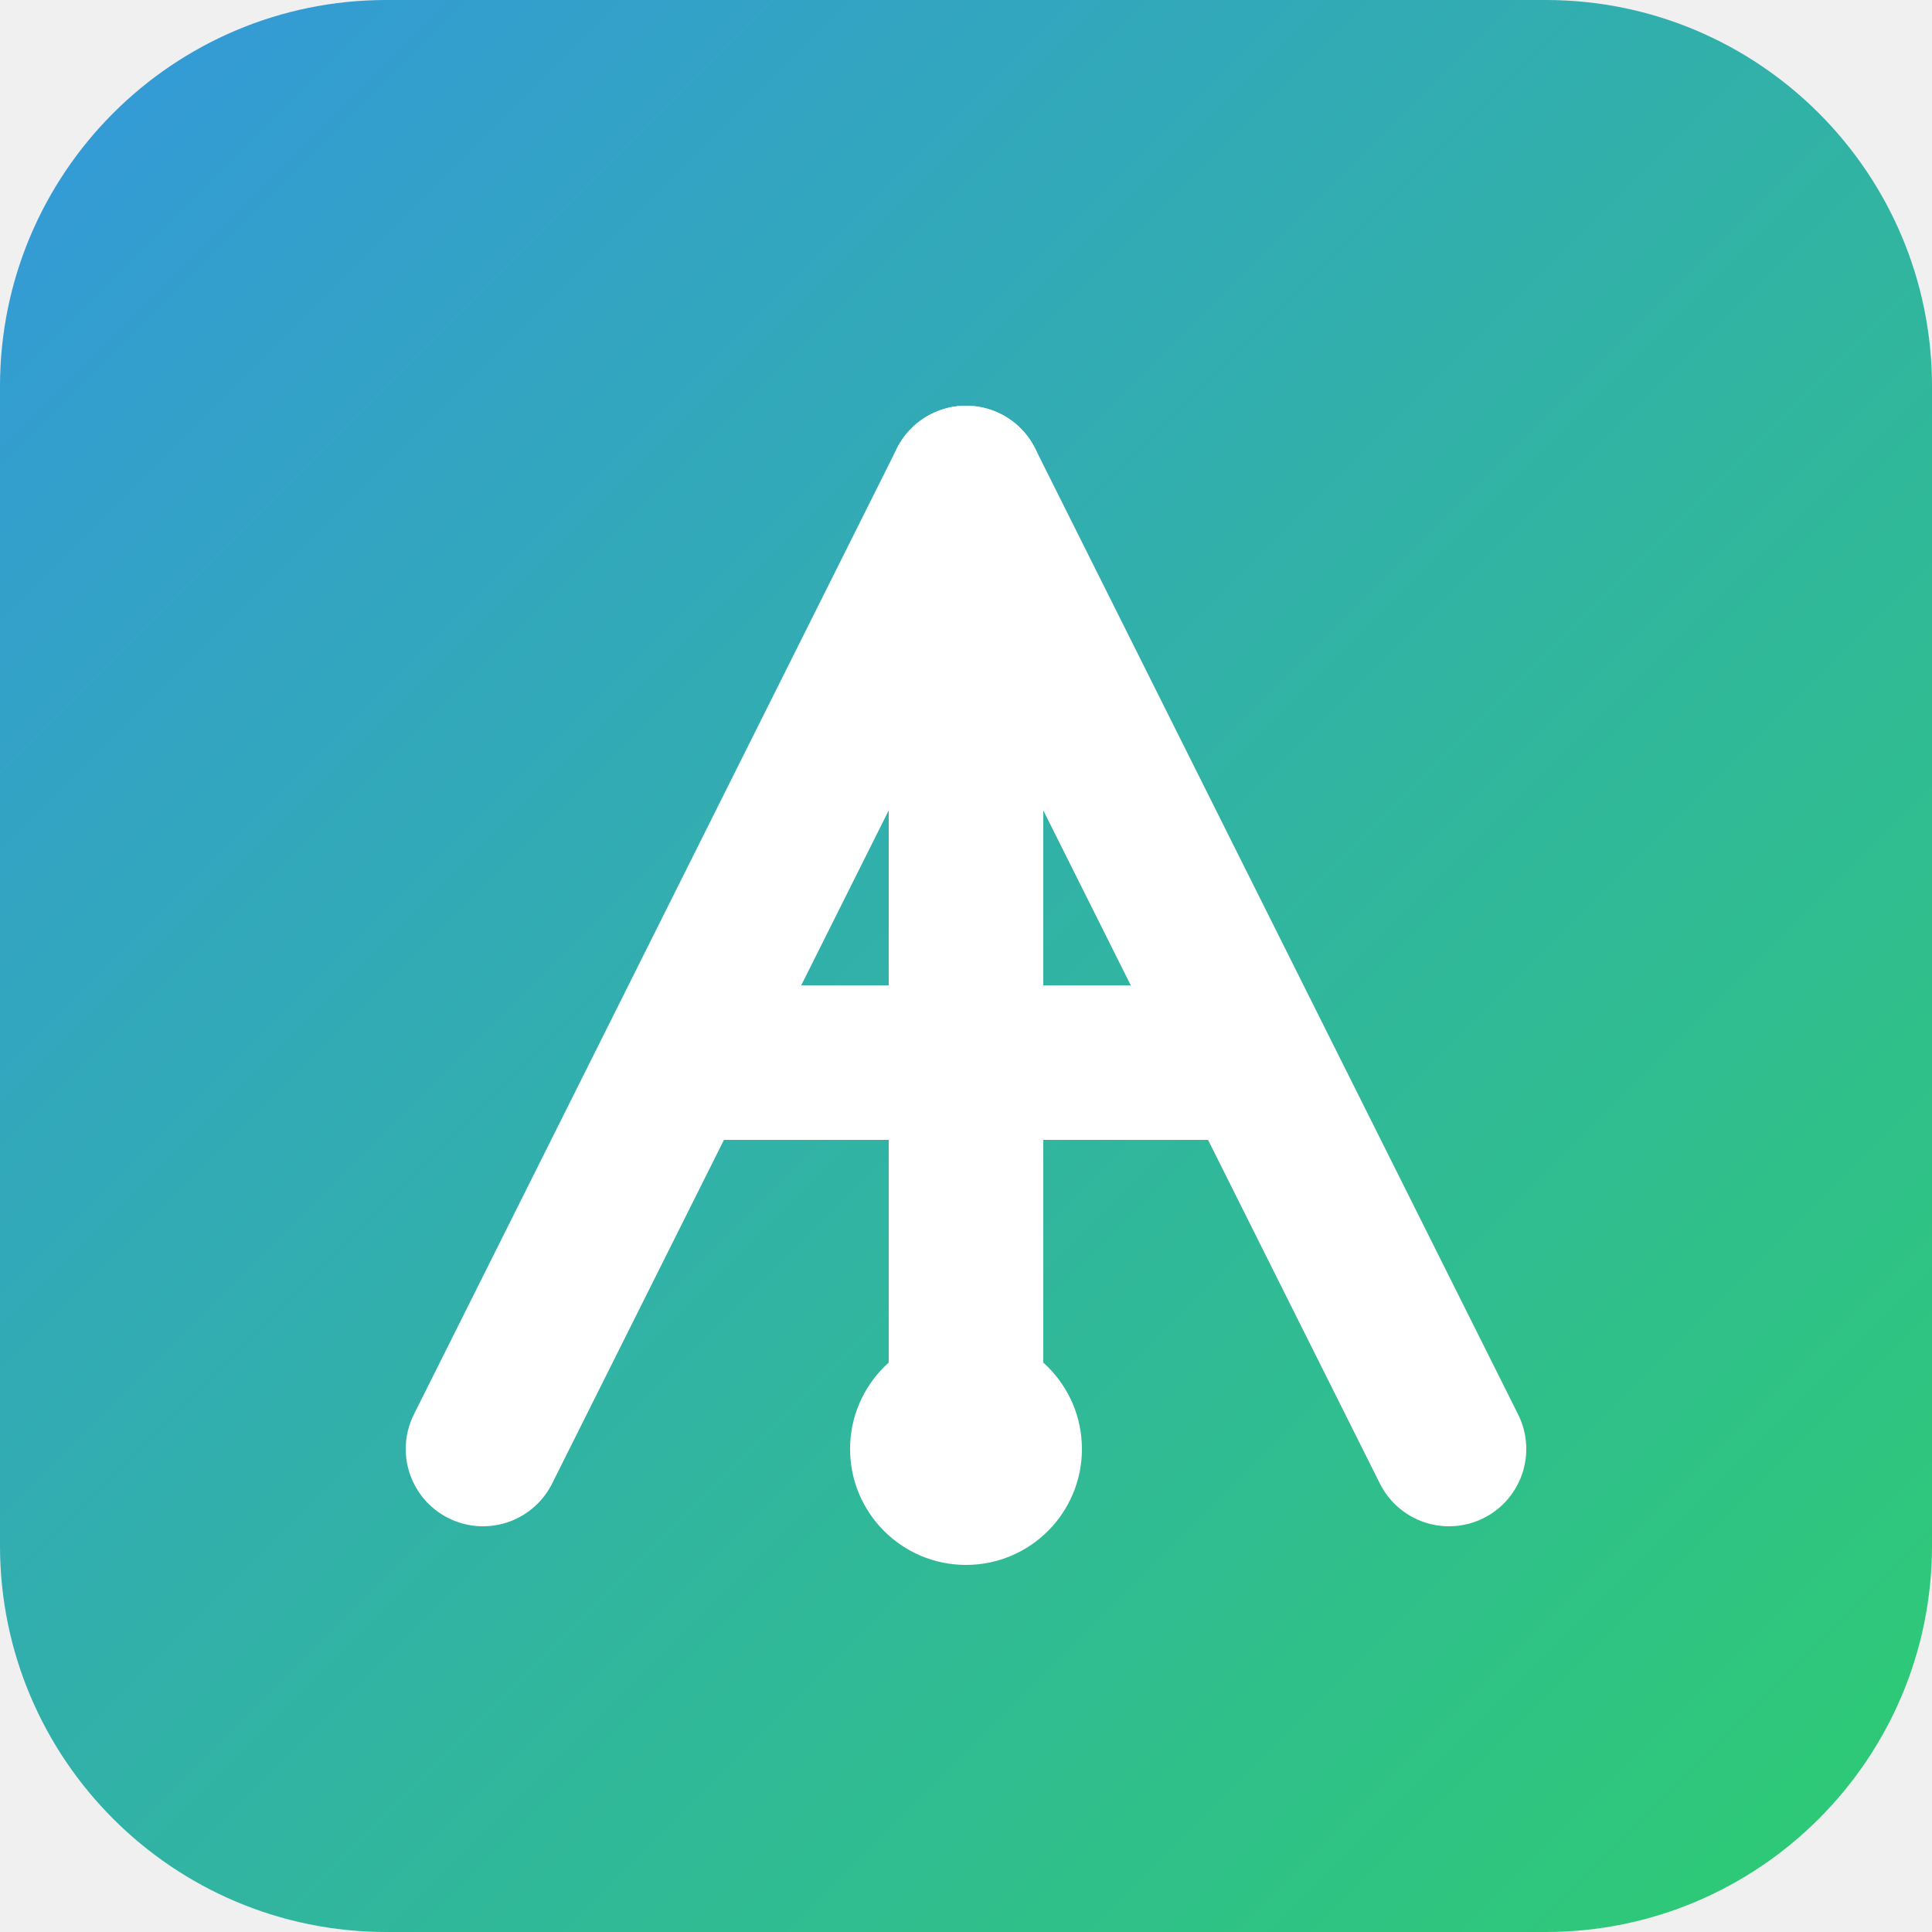
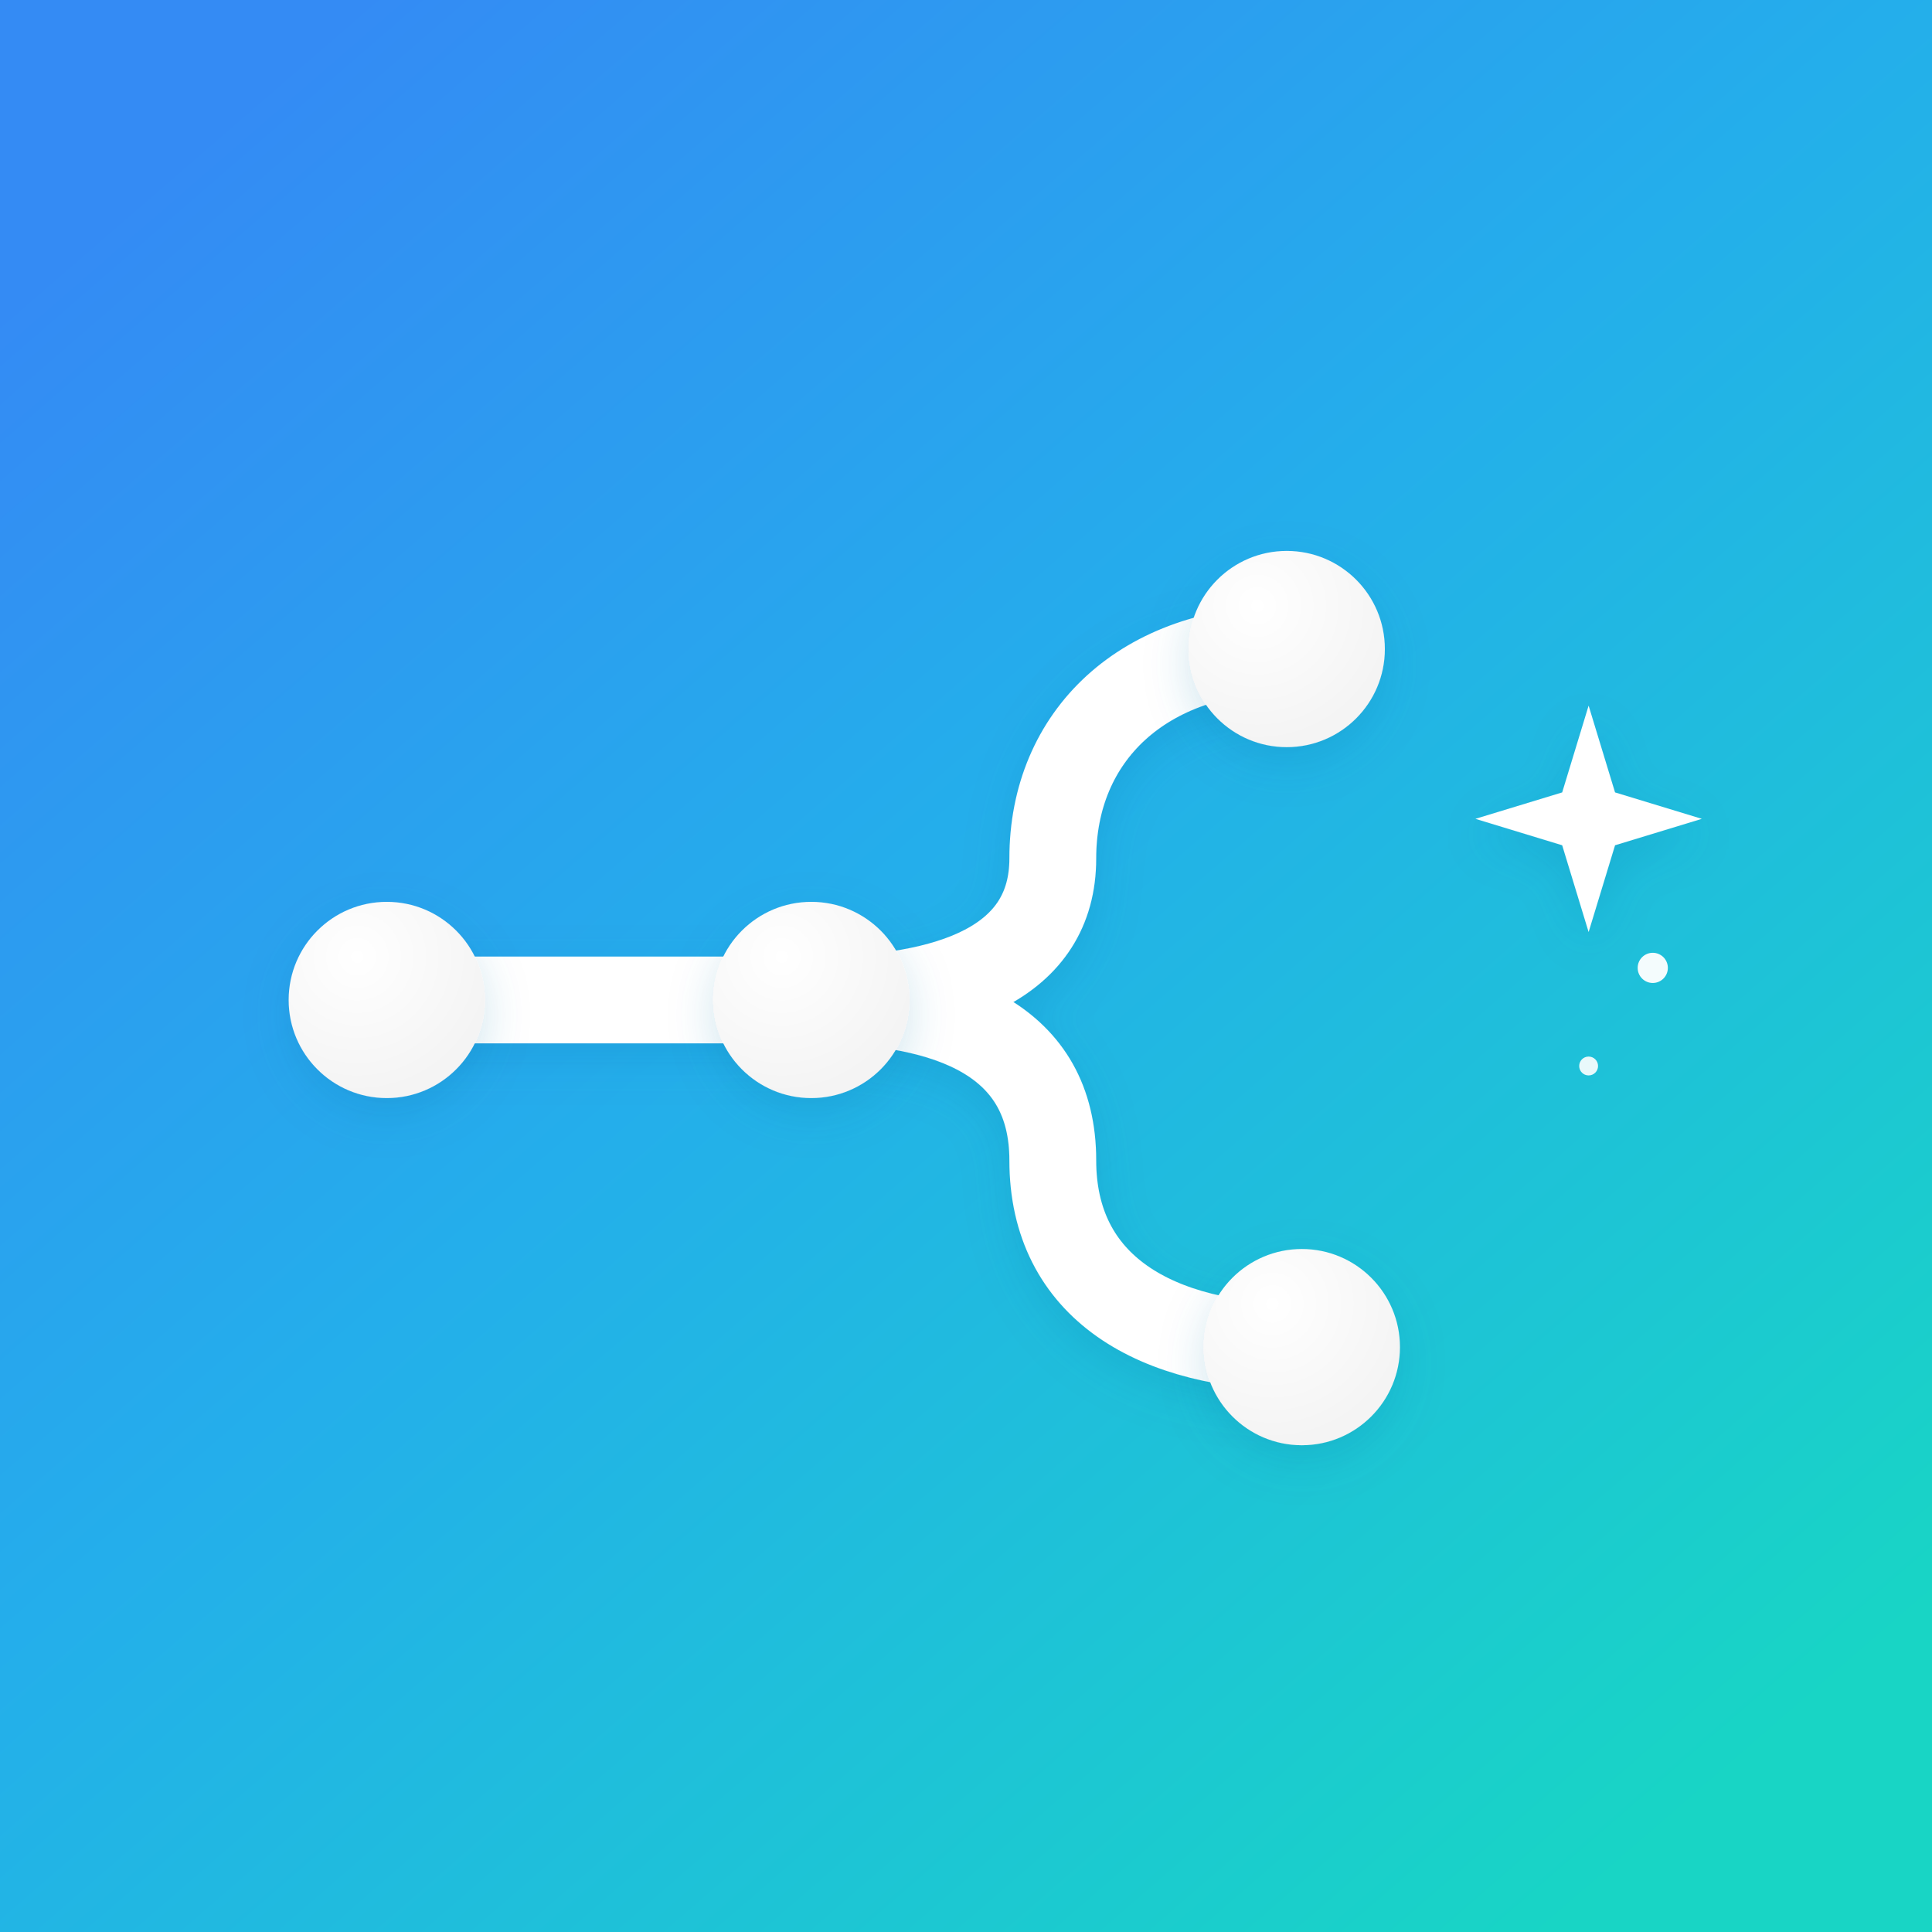
- <svg xmlns="http://www.w3.org/2000/svg" viewBox="0 0 100 100">
+ <svg xmlns="http://www.w3.org/2000/svg" width="1024" height="1024" viewBox="0 0 1024 1024">
  <defs>
-     <linearGradient id="grad" x1="0%" y1="0%" x2="100%" y2="100%">
-       <stop offset="0%" style="stop-color:#3498db;stop-opacity:1" />
-       <stop offset="100%" style="stop-color:#2ecc71;stop-opacity:1" />
+     <linearGradient id="bg" x1="120" y1="60" x2="900" y2="960" gradientUnits="userSpaceOnUse">
+       <stop offset="0" stop-color="#348BF4" />
+       <stop offset="0.45" stop-color="#24AEEB" />
+       <stop offset="1" stop-color="#18D5C5" />
    </linearGradient>
+     <radialGradient id="nodeGlow" cx="35%" cy="28%" r="70%">
+       <stop offset="0" stop-color="#FFFFFF" />
+       <stop offset="1" stop-color="#F4F4F4" />
+     </radialGradient>
+     <filter id="softShadow" x="-30%" y="-30%" width="160%" height="160%">
+       <feDropShadow dx="0" dy="8" stdDeviation="12" flood-color="#1477A8" flood-opacity="0.18" />
+     </filter>
  </defs>
-   <rect x="0" y="0" width="100" height="100" rx="20" ry="20" fill="url(#grad)" />
-   <path d="M25 75 L50 25 L75 75" fill="none" stroke="white" stroke-width="8" stroke-linecap="round" stroke-linejoin="round" />
-   <line x1="37.5" y1="55" x2="62.5" y2="55" stroke="white" stroke-width="8" stroke-linecap="round" />
-   <line x1="50" y1="25" x2="50" y2="75" stroke="white" stroke-width="8" stroke-linecap="round" />
-   <circle cx="50" cy="75" r="6" fill="white" />
+   <rect width="1024" height="1024" fill="url(#bg)" />
+   <g fill="none" stroke="#FFFFFF" stroke-width="46" stroke-linecap="round" stroke-linejoin="round" filter="url(#softShadow)">
+     <path d="M205 530 H430" />
+     <path d="M430 530              C505 530 558 510 558 455              C558 390 606 344 682 344" />
+     <path d="M430 530              C505 530 558 552 558 615              C558 682 612 714 690 714" />
+   </g>
+   <g filter="url(#softShadow)">
+     <circle cx="205" cy="530" r="52" fill="url(#nodeGlow)" />
+     <circle cx="430" cy="530" r="52" fill="url(#nodeGlow)" />
+     <circle cx="682" cy="344" r="52" fill="url(#nodeGlow)" />
+     <circle cx="690" cy="714" r="52" fill="url(#nodeGlow)" />
+   </g>
+   <path d="M842 374            L856 420            L902 434            L856 448            L842 494            L828 448            L782 434            L828 420 Z" fill="#FFFFFF" filter="url(#softShadow)" />
+   <circle cx="876" cy="513" r="8" fill="#FFFFFF" opacity="0.95" />
+   <circle cx="842" cy="565" r="5" fill="#FFFFFF" opacity="0.9" />
</svg>
